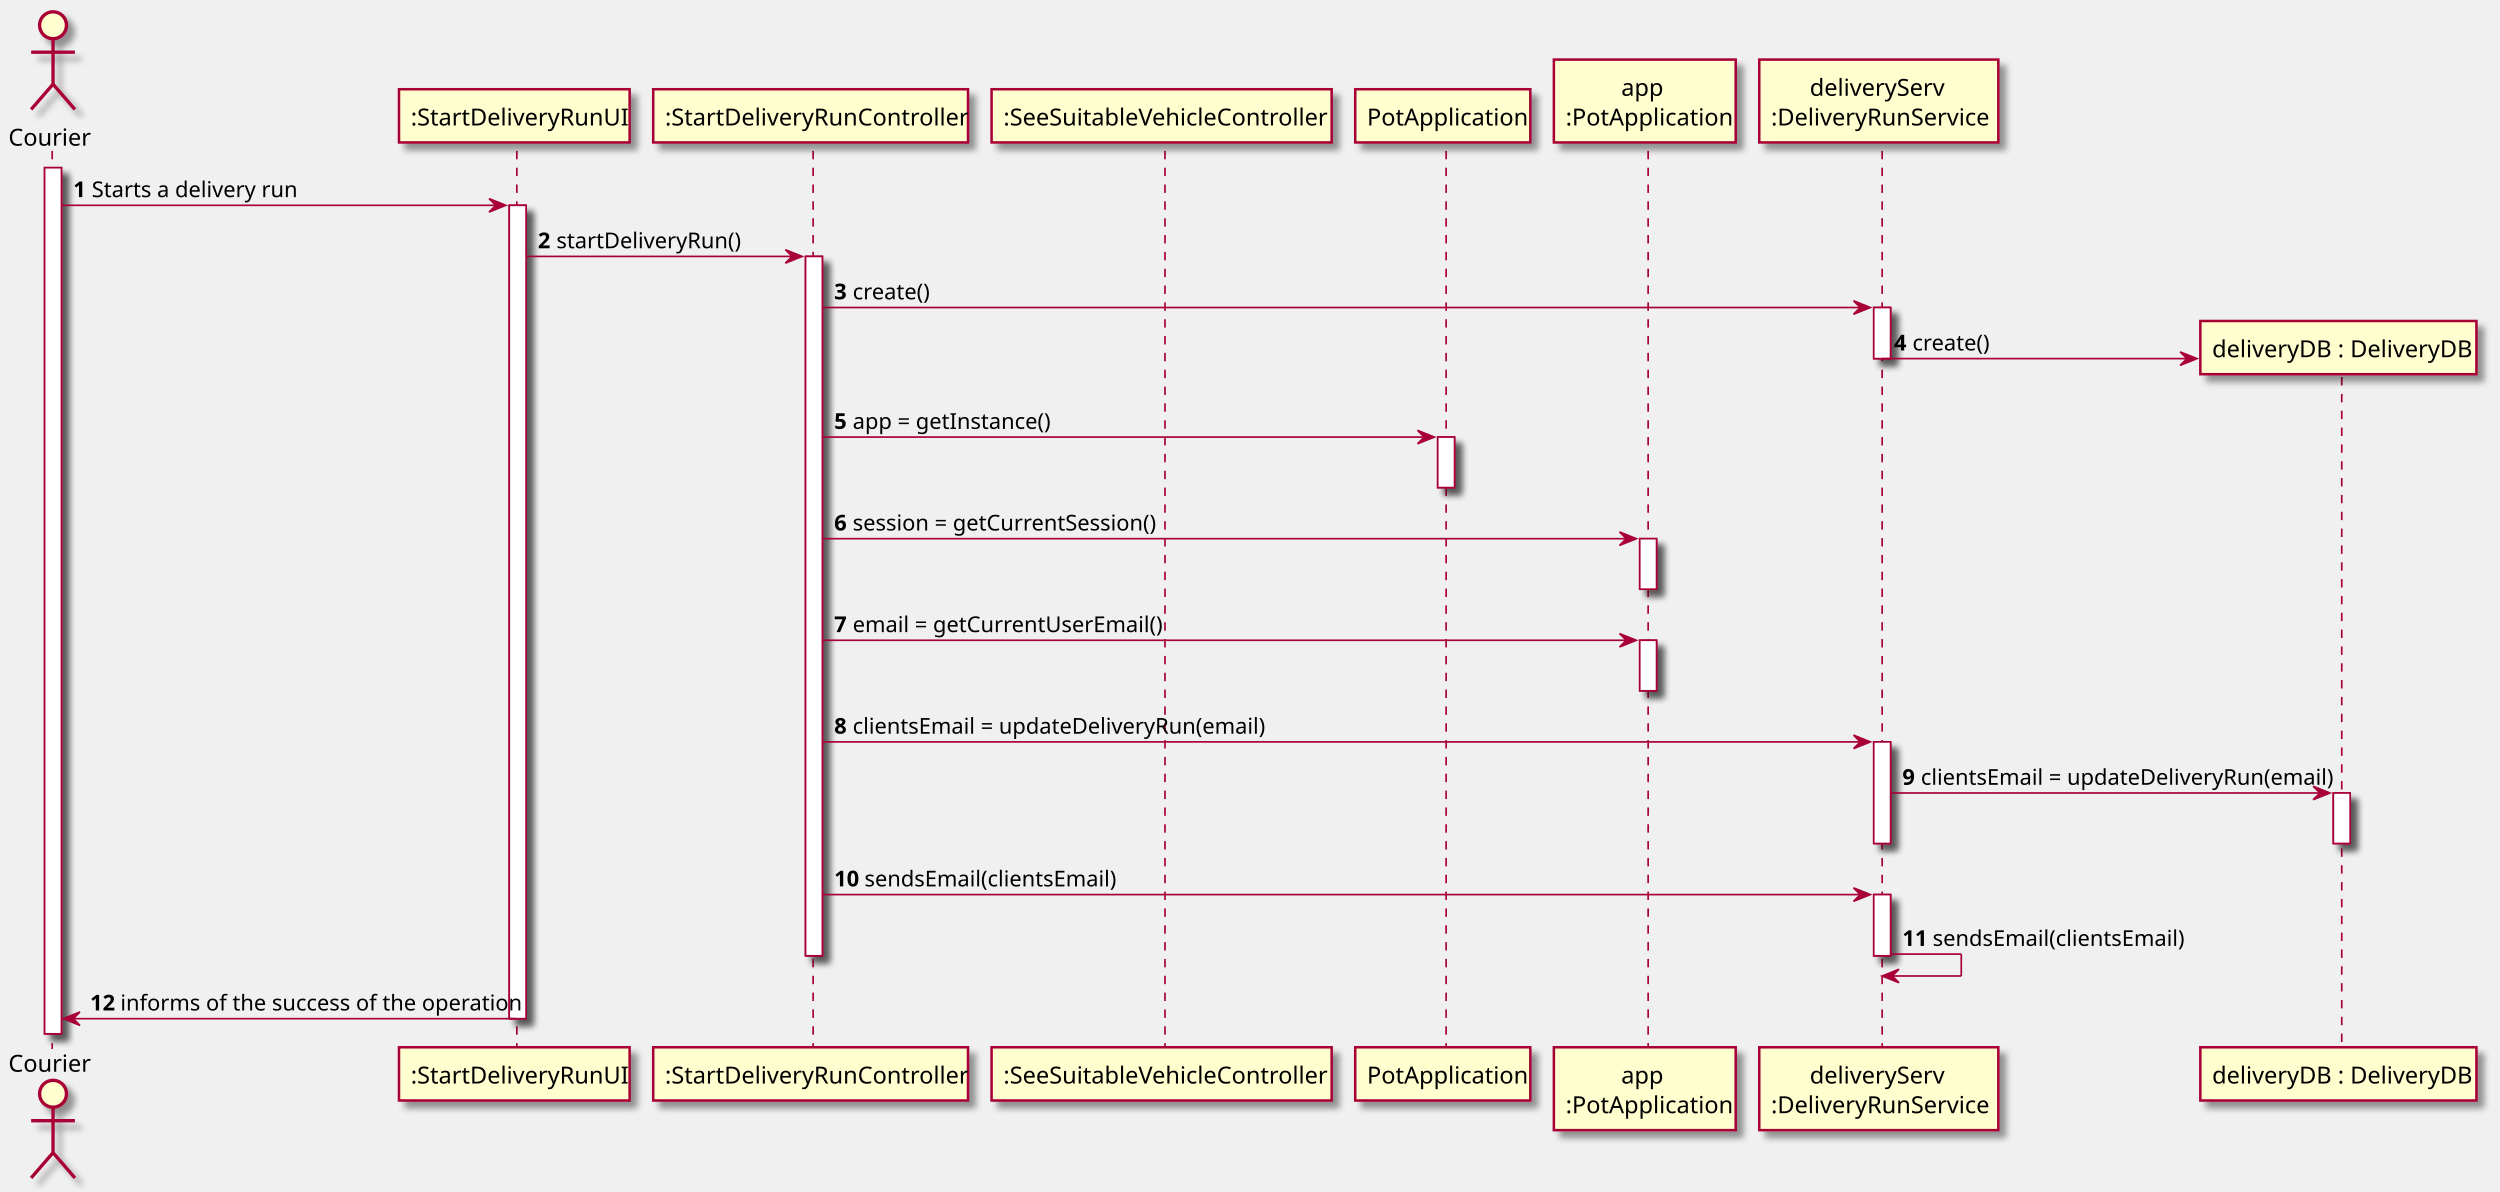
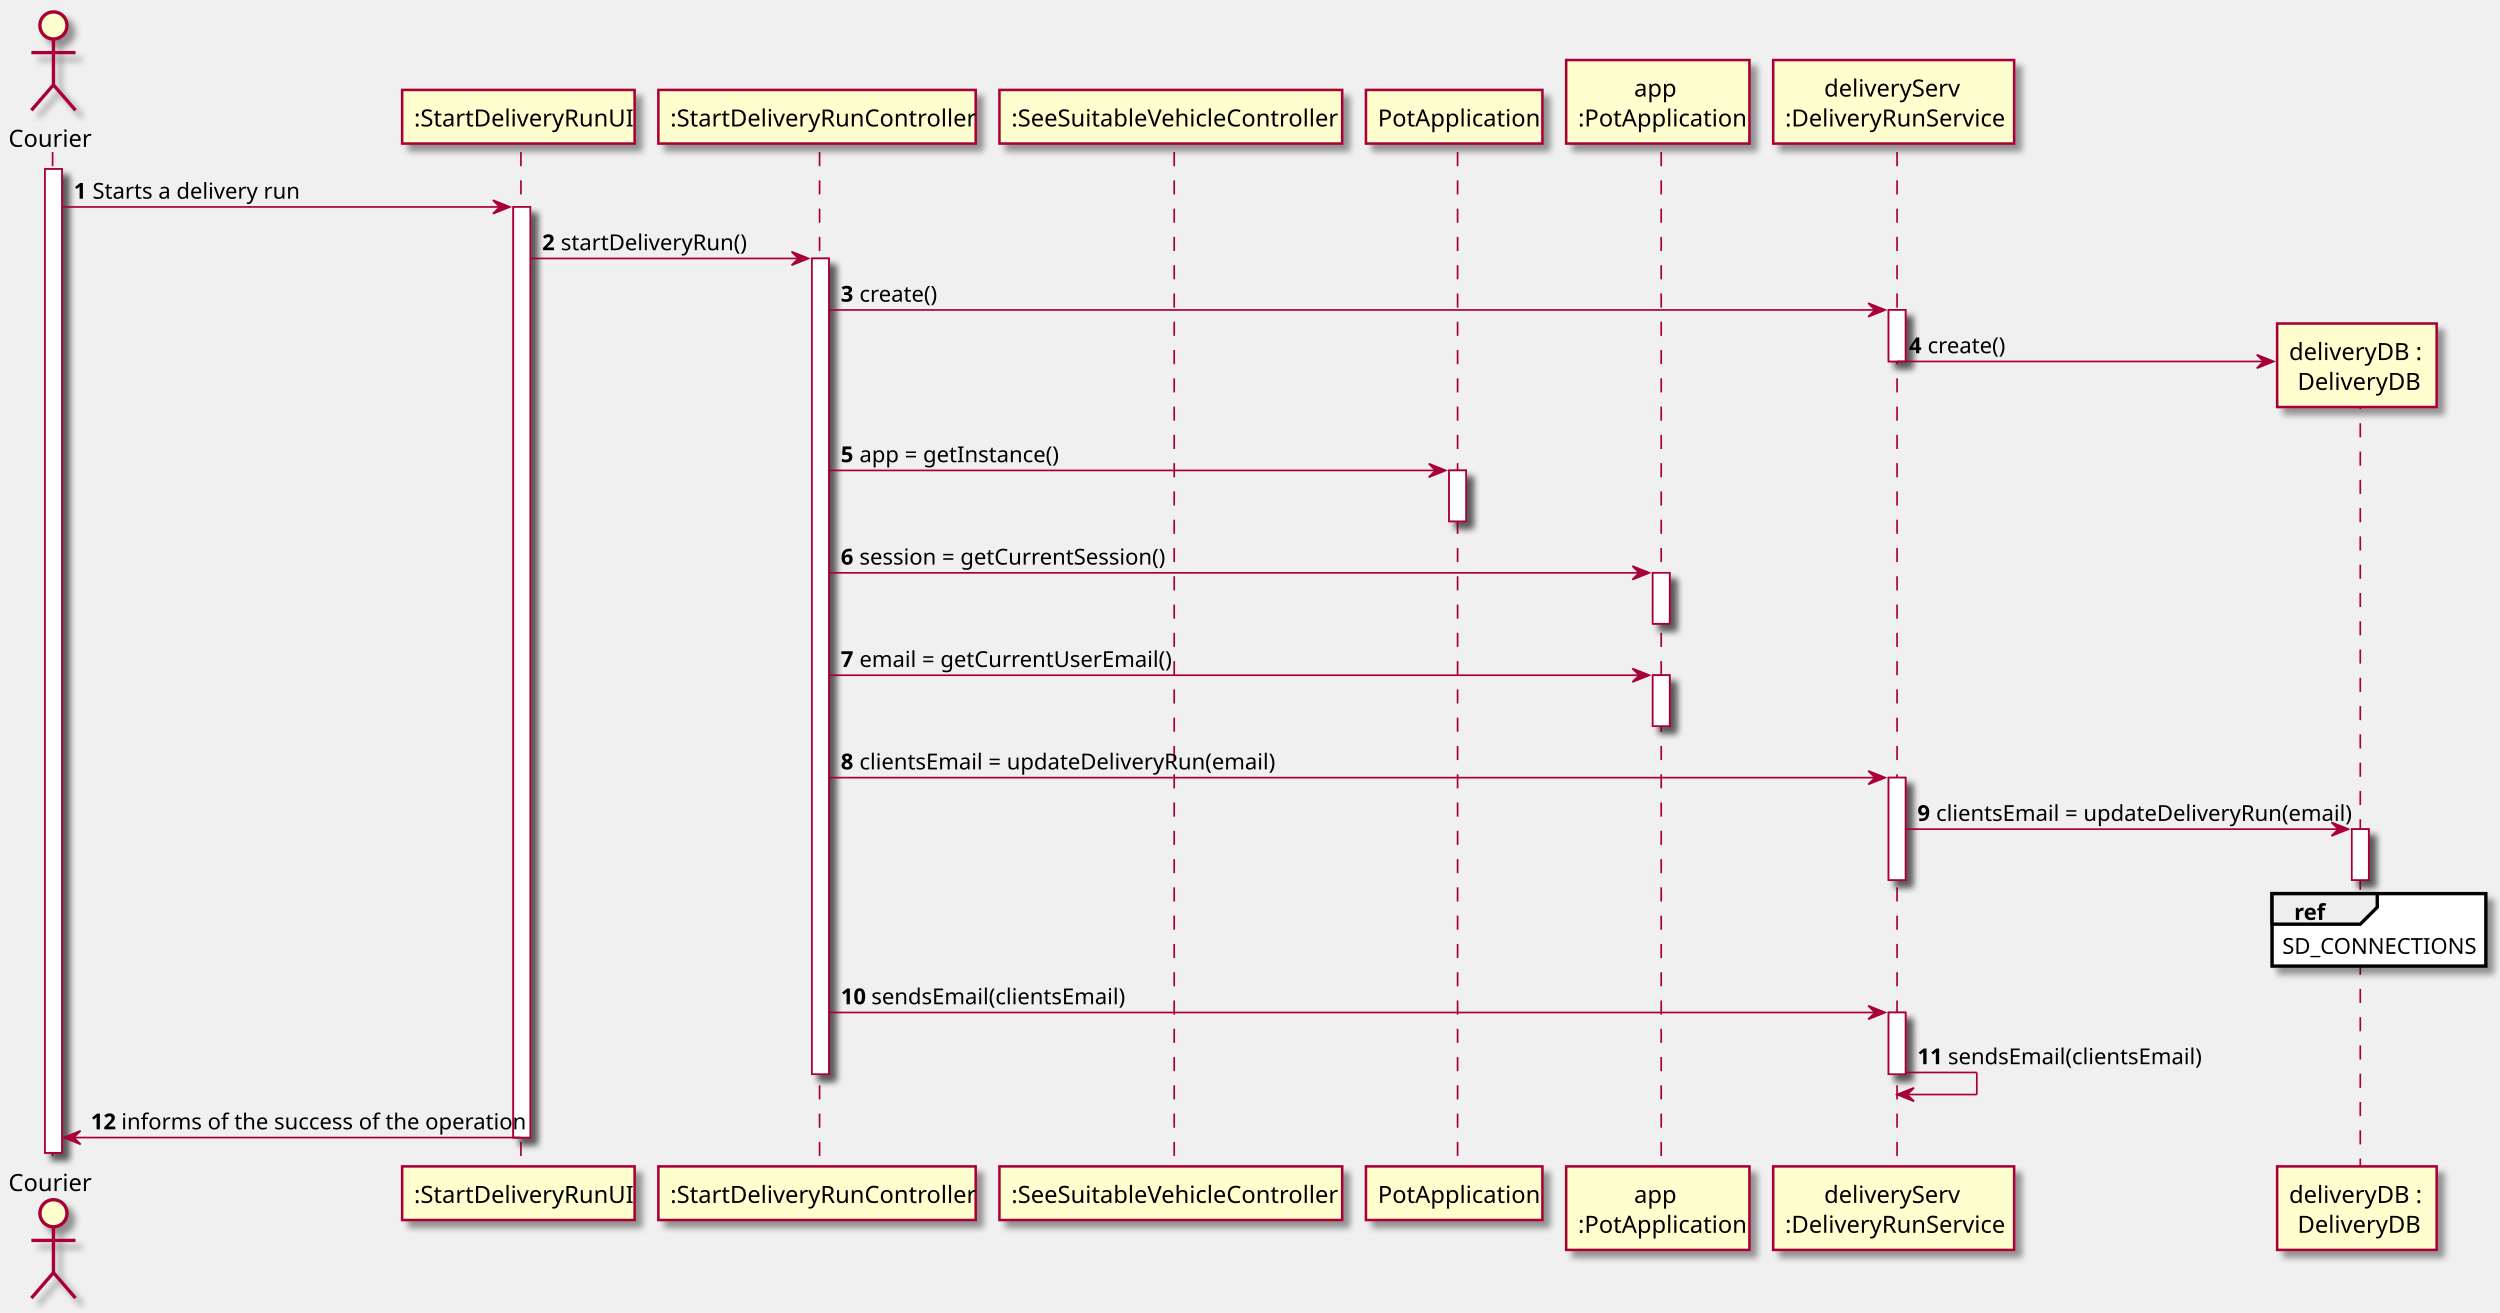
- <svg xmlns="http://www.w3.org/2000/svg" contentScriptType="application/ecmascript" contentStyleType="text/css" height="708px" preserveAspectRatio="none" style="width:1485px;height:708px;" version="1.1" viewBox="0 0 1485 708" width="1485px" zoomAndPan="magnify">
+ <svg xmlns="http://www.w3.org/2000/svg" contentScriptType="application/ecmascript" contentStyleType="text/css" height="464.4px" preserveAspectRatio="none" style="width:884px;height:464px;" version="1.1" viewBox="0 0 884 464" width="884.4px" zoomAndPan="magnify">
  <defs>
-     <filter height="300%" id="f1n6el84pe744p" width="300%" x="-1" y="-1">
-       <feGaussianBlur result="blurOut" stdDeviation="2.0" />
+     <filter height="300%" id="f1j1crcbvn2css" width="300%" x="-1" y="-1">
+       <feGaussianBlur result="blurOut" stdDeviation="1.2" />
      <feColorMatrix in="blurOut" result="blurOut2" type="matrix" values="0 0 0 0 0 0 0 0 0 0 0 0 0 0 0 0 0 0 .4 0" />
-       <feOffset dx="4.0" dy="4.0" in="blurOut2" result="blurOut3" />
+       <feOffset dx="2.4" dy="2.4" in="blurOut2" result="blurOut3" />
      <feBlend in="SourceGraphic" in2="blurOut3" mode="normal" />
    </filter>
  </defs>
  <g>
-     <rect fill="#FFFFFF" filter="url(#f1n6el84pe744p)" height="514.477" style="stroke:#A80036;stroke-width:1.0;" width="10" x="26.5" y="99.609" />
-     <rect fill="#FFFFFF" filter="url(#f1n6el84pe744p)" height="483.125" style="stroke:#A80036;stroke-width:1.0;" width="10" x="302.5" y="121.961" />
-     <rect fill="#FFFFFF" filter="url(#f1n6el84pe744p)" height="415.422" style="stroke:#A80036;stroke-width:1.0;" width="10" x="478.5" y="152.312" />
-     <rect fill="#FFFFFF" filter="url(#f1n6el84pe744p)" height="30" style="stroke:#A80036;stroke-width:1.0;" width="10" x="854" y="259.625" />
-     <rect fill="#FFFFFF" filter="url(#f1n6el84pe744p)" height="30" style="stroke:#A80036;stroke-width:1.0;" width="10" x="974" y="319.977" />
-     <rect fill="#FFFFFF" filter="url(#f1n6el84pe744p)" height="30" style="stroke:#A80036;stroke-width:1.0;" width="10" x="974" y="380.328" />
-     <rect fill="#FFFFFF" filter="url(#f1n6el84pe744p)" height="30.352" style="stroke:#A80036;stroke-width:1.0;" width="10" x="1113" y="182.664" />
-     <rect fill="#FFFFFF" filter="url(#f1n6el84pe744p)" height="60.352" style="stroke:#A80036;stroke-width:1.0;" width="10" x="1113" y="440.68" />
-     <rect fill="#FFFFFF" filter="url(#f1n6el84pe744p)" height="36.352" style="stroke:#A80036;stroke-width:1.0;" width="10" x="1113" y="531.383" />
-     <rect fill="#FFFFFF" filter="url(#f1n6el84pe744p)" height="30" style="stroke:#A80036;stroke-width:1.0;" width="10" x="1386" y="471.031" />
-     <line style="stroke:#A80036;stroke-width:1.0;stroke-dasharray:5.0,5.0;" x1="31" x2="31" y1="89.609" y2="623.086" />
-     <line style="stroke:#A80036;stroke-width:1.0;stroke-dasharray:5.0,5.0;" x1="307" x2="307" y1="89.609" y2="623.086" />
-     <line style="stroke:#A80036;stroke-width:1.0;stroke-dasharray:5.0,5.0;" x1="483" x2="483" y1="89.609" y2="623.086" />
-     <line style="stroke:#A80036;stroke-width:1.0;stroke-dasharray:5.0,5.0;" x1="692" x2="692" y1="89.609" y2="623.086" />
-     <line style="stroke:#A80036;stroke-width:1.0;stroke-dasharray:5.0,5.0;" x1="859" x2="859" y1="89.609" y2="623.086" />
-     <line style="stroke:#A80036;stroke-width:1.0;stroke-dasharray:5.0,5.0;" x1="979" x2="979" y1="89.609" y2="623.086" />
-     <line style="stroke:#A80036;stroke-width:1.0;stroke-dasharray:5.0,5.0;" x1="1118" x2="1118" y1="89.609" y2="623.086" />
-     <line style="stroke:#A80036;stroke-width:1.0;stroke-dasharray:5.0,5.0;" x1="1391" x2="1391" y1="223.969" y2="623.086" />
-     <text fill="#000000" font-family="sans-serif" font-size="14" lengthAdjust="spacing" textLength="47" x="5" y="86.533">Courier</text>
-     <ellipse cx="31.5" cy="15" fill="#FEFECE" filter="url(#f1n6el84pe744p)" rx="8" ry="8" style="stroke:#A80036;stroke-width:2.0;" />
-     <path d="M31.5,23 L31.5,50 M18.5,31 L44.5,31 M31.5,50 L18.5,65 M31.5,50 L44.5,65 " fill="none" filter="url(#f1n6el84pe744p)" style="stroke:#A80036;stroke-width:2.0;" />
-     <text fill="#000000" font-family="sans-serif" font-size="14" lengthAdjust="spacing" textLength="47" x="5" y="636.619">Courier</text>
-     <ellipse cx="31.5" cy="649.695" fill="#FEFECE" filter="url(#f1n6el84pe744p)" rx="8" ry="8" style="stroke:#A80036;stroke-width:2.0;" />
-     <path d="M31.5,657.695 L31.5,684.695 M18.5,665.695 L44.5,665.695 M31.5,684.695 L18.5,699.695 M31.5,684.695 L44.5,699.695 " fill="none" filter="url(#f1n6el84pe744p)" style="stroke:#A80036;stroke-width:2.0;" />
-     <rect fill="#FEFECE" filter="url(#f1n6el84pe744p)" height="31.609" style="stroke:#A80036;stroke-width:1.5;" width="137" x="237" y="53" />
-     <text fill="#000000" font-family="sans-serif" font-size="14" lengthAdjust="spacing" textLength="123" x="244" y="74.533">:StartDeliveryRunUI</text>
-     <rect fill="#FEFECE" filter="url(#f1n6el84pe744p)" height="31.609" style="stroke:#A80036;stroke-width:1.5;" width="137" x="237" y="622.086" />
-     <text fill="#000000" font-family="sans-serif" font-size="14" lengthAdjust="spacing" textLength="123" x="244" y="643.619">:StartDeliveryRunUI</text>
-     <rect fill="#FEFECE" filter="url(#f1n6el84pe744p)" height="31.609" style="stroke:#A80036;stroke-width:1.5;" width="187" x="388" y="53" />
-     <text fill="#000000" font-family="sans-serif" font-size="14" lengthAdjust="spacing" textLength="173" x="395" y="74.533">:StartDeliveryRunController</text>
-     <rect fill="#FEFECE" filter="url(#f1n6el84pe744p)" height="31.609" style="stroke:#A80036;stroke-width:1.5;" width="187" x="388" y="622.086" />
-     <text fill="#000000" font-family="sans-serif" font-size="14" lengthAdjust="spacing" textLength="173" x="395" y="643.619">:StartDeliveryRunController</text>
-     <rect fill="#FEFECE" filter="url(#f1n6el84pe744p)" height="31.609" style="stroke:#A80036;stroke-width:1.5;" width="202" x="589" y="53" />
-     <text fill="#000000" font-family="sans-serif" font-size="14" lengthAdjust="spacing" textLength="188" x="596" y="74.533">:SeeSuitableVehicleController</text>
-     <rect fill="#FEFECE" filter="url(#f1n6el84pe744p)" height="31.609" style="stroke:#A80036;stroke-width:1.5;" width="202" x="589" y="622.086" />
-     <text fill="#000000" font-family="sans-serif" font-size="14" lengthAdjust="spacing" textLength="188" x="596" y="643.619">:SeeSuitableVehicleController</text>
-     <rect fill="#FEFECE" filter="url(#f1n6el84pe744p)" height="31.609" style="stroke:#A80036;stroke-width:1.5;" width="104" x="805" y="53" />
-     <text fill="#000000" font-family="sans-serif" font-size="14" lengthAdjust="spacing" textLength="90" x="812" y="74.533">PotApplication</text>
-     <rect fill="#FEFECE" filter="url(#f1n6el84pe744p)" height="31.609" style="stroke:#A80036;stroke-width:1.5;" width="104" x="805" y="622.086" />
-     <text fill="#000000" font-family="sans-serif" font-size="14" lengthAdjust="spacing" textLength="90" x="812" y="643.619">PotApplication</text>
-     <rect fill="#FEFECE" filter="url(#f1n6el84pe744p)" height="49.219" style="stroke:#A80036;stroke-width:1.5;" width="108" x="923" y="35.391" />
-     <text fill="#000000" font-family="sans-serif" font-size="14" lengthAdjust="spacing" textLength="24" x="963" y="56.924">app</text>
-     <text fill="#000000" font-family="sans-serif" font-size="14" lengthAdjust="spacing" textLength="94" x="930" y="74.533">:PotApplication</text>
-     <rect fill="#FEFECE" filter="url(#f1n6el84pe744p)" height="49.219" style="stroke:#A80036;stroke-width:1.5;" width="108" x="923" y="622.086" />
-     <text fill="#000000" font-family="sans-serif" font-size="14" lengthAdjust="spacing" textLength="24" x="963" y="643.619">app</text>
-     <text fill="#000000" font-family="sans-serif" font-size="14" lengthAdjust="spacing" textLength="94" x="930" y="661.229">:PotApplication</text>
-     <rect fill="#FEFECE" filter="url(#f1n6el84pe744p)" height="49.219" style="stroke:#A80036;stroke-width:1.5;" width="142" x="1045" y="35.391" />
-     <text fill="#000000" font-family="sans-serif" font-size="14" lengthAdjust="spacing" textLength="78" x="1075" y="56.924">deliveryServ</text>
-     <text fill="#000000" font-family="sans-serif" font-size="14" lengthAdjust="spacing" textLength="128" x="1052" y="74.533">:DeliveryRunService</text>
-     <rect fill="#FEFECE" filter="url(#f1n6el84pe744p)" height="49.219" style="stroke:#A80036;stroke-width:1.5;" width="142" x="1045" y="622.086" />
-     <text fill="#000000" font-family="sans-serif" font-size="14" lengthAdjust="spacing" textLength="78" x="1075" y="643.619">deliveryServ</text>
-     <text fill="#000000" font-family="sans-serif" font-size="14" lengthAdjust="spacing" textLength="128" x="1052" y="661.229">:DeliveryRunService</text>
-     <rect fill="#FEFECE" filter="url(#f1n6el84pe744p)" height="31.609" style="stroke:#A80036;stroke-width:1.5;" width="164" x="1307" y="622.086" />
-     <text fill="#000000" font-family="sans-serif" font-size="14" lengthAdjust="spacing" textLength="150" x="1314" y="643.619">deliveryDB : DeliveryDB</text>
-     <rect fill="#FFFFFF" filter="url(#f1n6el84pe744p)" height="514.477" style="stroke:#A80036;stroke-width:1.0;" width="10" x="26.5" y="99.609" />
-     <rect fill="#FFFFFF" filter="url(#f1n6el84pe744p)" height="483.125" style="stroke:#A80036;stroke-width:1.0;" width="10" x="302.5" y="121.961" />
-     <rect fill="#FFFFFF" filter="url(#f1n6el84pe744p)" height="415.422" style="stroke:#A80036;stroke-width:1.0;" width="10" x="478.5" y="152.312" />
-     <rect fill="#FFFFFF" filter="url(#f1n6el84pe744p)" height="30" style="stroke:#A80036;stroke-width:1.0;" width="10" x="854" y="259.625" />
-     <rect fill="#FFFFFF" filter="url(#f1n6el84pe744p)" height="30" style="stroke:#A80036;stroke-width:1.0;" width="10" x="974" y="319.977" />
-     <rect fill="#FFFFFF" filter="url(#f1n6el84pe744p)" height="30" style="stroke:#A80036;stroke-width:1.0;" width="10" x="974" y="380.328" />
-     <rect fill="#FFFFFF" filter="url(#f1n6el84pe744p)" height="30.352" style="stroke:#A80036;stroke-width:1.0;" width="10" x="1113" y="182.664" />
-     <rect fill="#FFFFFF" filter="url(#f1n6el84pe744p)" height="60.352" style="stroke:#A80036;stroke-width:1.0;" width="10" x="1113" y="440.68" />
-     <rect fill="#FFFFFF" filter="url(#f1n6el84pe744p)" height="36.352" style="stroke:#A80036;stroke-width:1.0;" width="10" x="1113" y="531.383" />
-     <rect fill="#FFFFFF" filter="url(#f1n6el84pe744p)" height="30" style="stroke:#A80036;stroke-width:1.0;" width="10" x="1386" y="471.031" />
-     <polygon fill="#A80036" points="290.5,117.961,300.5,121.961,290.5,125.961,294.5,121.961" style="stroke:#A80036;stroke-width:1.0;" />
-     <line style="stroke:#A80036;stroke-width:1.0;" x1="36.5" x2="296.5" y1="121.961" y2="121.961" />
-     <text fill="#000000" font-family="sans-serif" font-size="13" font-weight="bold" lengthAdjust="spacing" textLength="7" x="43.5" y="117.105">1</text>
-     <text fill="#000000" font-family="sans-serif" font-size="13" lengthAdjust="spacing" textLength="115" x="54.5" y="117.105">Starts a delivery run</text>
-     <polygon fill="#A80036" points="466.5,148.312,476.5,152.312,466.5,156.312,470.5,152.312" style="stroke:#A80036;stroke-width:1.0;" />
-     <line style="stroke:#A80036;stroke-width:1.0;" x1="312.5" x2="472.5" y1="152.312" y2="152.312" />
-     <text fill="#000000" font-family="sans-serif" font-size="13" font-weight="bold" lengthAdjust="spacing" textLength="7" x="319.5" y="147.456">2</text>
-     <text fill="#000000" font-family="sans-serif" font-size="13" lengthAdjust="spacing" textLength="102" x="330.5" y="147.456">startDeliveryRun()</text>
-     <polygon fill="#A80036" points="1101,178.664,1111,182.664,1101,186.664,1105,182.664" style="stroke:#A80036;stroke-width:1.0;" />
-     <line style="stroke:#A80036;stroke-width:1.0;" x1="488.5" x2="1107" y1="182.664" y2="182.664" />
-     <text fill="#000000" font-family="sans-serif" font-size="13" font-weight="bold" lengthAdjust="spacing" textLength="7" x="495.5" y="177.808">3</text>
-     <text fill="#000000" font-family="sans-serif" font-size="13" lengthAdjust="spacing" textLength="44" x="506.5" y="177.808">create()</text>
-     <polygon fill="#A80036" points="1295,209.016,1305,213.016,1295,217.016,1299,213.016" style="stroke:#A80036;stroke-width:1.0;" />
-     <line style="stroke:#A80036;stroke-width:1.0;" x1="1118" x2="1301" y1="213.016" y2="213.016" />
-     <text fill="#000000" font-family="sans-serif" font-size="13" font-weight="bold" lengthAdjust="spacing" textLength="7" x="1125" y="208.159">4</text>
-     <text fill="#000000" font-family="sans-serif" font-size="13" lengthAdjust="spacing" textLength="44" x="1136" y="208.159">create()</text>
-     <rect fill="#FEFECE" filter="url(#f1n6el84pe744p)" height="31.609" style="stroke:#A80036;stroke-width:1.5;" width="164" x="1307" y="190.664" />
-     <text fill="#000000" font-family="sans-serif" font-size="14" lengthAdjust="spacing" textLength="150" x="1314" y="212.197">deliveryDB : DeliveryDB</text>
-     <polygon fill="#A80036" points="842,255.625,852,259.625,842,263.625,846,259.625" style="stroke:#A80036;stroke-width:1.0;" />
-     <line style="stroke:#A80036;stroke-width:1.0;" x1="488.5" x2="848" y1="259.625" y2="259.625" />
-     <text fill="#000000" font-family="sans-serif" font-size="13" font-weight="bold" lengthAdjust="spacing" textLength="7" x="495.5" y="254.769">5</text>
-     <text fill="#000000" font-family="sans-serif" font-size="13" lengthAdjust="spacing" textLength="112" x="506.5" y="254.769">app = getInstance()</text>
-     <polygon fill="#A80036" points="962,315.977,972,319.977,962,323.977,966,319.977" style="stroke:#A80036;stroke-width:1.0;" />
-     <line style="stroke:#A80036;stroke-width:1.0;" x1="488.5" x2="968" y1="319.977" y2="319.977" />
-     <text fill="#000000" font-family="sans-serif" font-size="13" font-weight="bold" lengthAdjust="spacing" textLength="7" x="495.5" y="315.12">6</text>
-     <text fill="#000000" font-family="sans-serif" font-size="13" lengthAdjust="spacing" textLength="176" x="506.5" y="315.12">session = getCurrentSession()</text>
-     <polygon fill="#A80036" points="962,376.328,972,380.328,962,384.328,966,380.328" style="stroke:#A80036;stroke-width:1.0;" />
-     <line style="stroke:#A80036;stroke-width:1.0;" x1="488.5" x2="968" y1="380.328" y2="380.328" />
-     <text fill="#000000" font-family="sans-serif" font-size="13" font-weight="bold" lengthAdjust="spacing" textLength="7" x="495.5" y="375.472">7</text>
-     <text fill="#000000" font-family="sans-serif" font-size="13" lengthAdjust="spacing" textLength="175" x="506.5" y="375.472">email = getCurrentUserEmail()</text>
-     <polygon fill="#A80036" points="1101,436.68,1111,440.68,1101,444.68,1105,440.68" style="stroke:#A80036;stroke-width:1.0;" />
-     <line style="stroke:#A80036;stroke-width:1.0;" x1="488.5" x2="1107" y1="440.68" y2="440.68" />
-     <text fill="#000000" font-family="sans-serif" font-size="13" font-weight="bold" lengthAdjust="spacing" textLength="7" x="495.5" y="435.823">8</text>
-     <text fill="#000000" font-family="sans-serif" font-size="13" lengthAdjust="spacing" textLength="233" x="506.5" y="435.823">clientsEmail = updateDeliveryRun(email)</text>
-     <polygon fill="#A80036" points="1374,467.031,1384,471.031,1374,475.031,1378,471.031" style="stroke:#A80036;stroke-width:1.0;" />
-     <line style="stroke:#A80036;stroke-width:1.0;" x1="1123" x2="1380" y1="471.031" y2="471.031" />
-     <text fill="#000000" font-family="sans-serif" font-size="13" font-weight="bold" lengthAdjust="spacing" textLength="7" x="1130" y="466.175">9</text>
-     <text fill="#000000" font-family="sans-serif" font-size="13" lengthAdjust="spacing" textLength="233" x="1141" y="466.175">clientsEmail = updateDeliveryRun(email)</text>
-     <polygon fill="#A80036" points="1101,527.383,1111,531.383,1101,535.383,1105,531.383" style="stroke:#A80036;stroke-width:1.0;" />
-     <line style="stroke:#A80036;stroke-width:1.0;" x1="488.5" x2="1107" y1="531.383" y2="531.383" />
-     <text fill="#000000" font-family="sans-serif" font-size="13" font-weight="bold" lengthAdjust="spacing" textLength="14" x="495.5" y="526.526">10</text>
-     <text fill="#000000" font-family="sans-serif" font-size="13" lengthAdjust="spacing" textLength="147" x="513.5" y="526.526">sendsEmail(clientsEmail)</text>
-     <line style="stroke:#A80036;stroke-width:1.0;" x1="1123" x2="1165" y1="566.734" y2="566.734" />
-     <line style="stroke:#A80036;stroke-width:1.0;" x1="1165" x2="1165" y1="566.734" y2="579.734" />
-     <line style="stroke:#A80036;stroke-width:1.0;" x1="1118" x2="1165" y1="579.734" y2="579.734" />
-     <polygon fill="#A80036" points="1128,575.734,1118,579.734,1128,583.734,1124,579.734" style="stroke:#A80036;stroke-width:1.0;" />
-     <text fill="#000000" font-family="sans-serif" font-size="13" font-weight="bold" lengthAdjust="spacing" textLength="14" x="1130" y="561.878">11</text>
-     <text fill="#000000" font-family="sans-serif" font-size="13" lengthAdjust="spacing" textLength="147" x="1148" y="561.878">sendsEmail(clientsEmail)</text>
-     <polygon fill="#A80036" points="47.5,601.086,37.5,605.086,47.5,609.086,43.5,605.086" style="stroke:#A80036;stroke-width:1.0;" />
-     <line style="stroke:#A80036;stroke-width:1.0;" x1="41.5" x2="306.5" y1="605.086" y2="605.086" />
-     <text fill="#000000" font-family="sans-serif" font-size="13" font-weight="bold" lengthAdjust="spacing" textLength="14" x="53.5" y="600.23">12</text>
-     <text fill="#000000" font-family="sans-serif" font-size="13" lengthAdjust="spacing" textLength="224" x="71.5" y="600.23">informs of the success of the operation</text>
+     <rect fill="#FFFFFF" filter="url(#f1j1crcbvn2css)" height="347.873" style="stroke:#A80036;stroke-width:0.6;" width="6" x="15.9" y="59.766" />
+     <rect fill="#FFFFFF" filter="url(#f1j1crcbvn2css)" height="329.062" style="stroke:#A80036;stroke-width:0.6;" width="6" x="181.5" y="73.177" />
+     <rect fill="#FFFFFF" filter="url(#f1j1crcbvn2css)" height="288.441" style="stroke:#A80036;stroke-width:0.6;" width="6" x="287.1" y="91.388" />
+     <rect fill="#FFFFFF" filter="url(#f1j1crcbvn2css)" height="18" style="stroke:#A80036;stroke-width:0.6;" width="6" x="512.4" y="166.341" />
+     <rect fill="#FFFFFF" filter="url(#f1j1crcbvn2css)" height="18" style="stroke:#A80036;stroke-width:0.6;" width="6" x="584.4" y="202.552" />
+     <rect fill="#FFFFFF" filter="url(#f1j1crcbvn2css)" height="18" style="stroke:#A80036;stroke-width:0.6;" width="6" x="584.4" y="238.762" />
+     <rect fill="#FFFFFF" filter="url(#f1j1crcbvn2css)" height="18.211" style="stroke:#A80036;stroke-width:0.6;" width="6" x="667.8" y="109.598" />
+     <rect fill="#FFFFFF" filter="url(#f1j1crcbvn2css)" height="36.211" style="stroke:#A80036;stroke-width:0.6;" width="6" x="667.8" y="274.973" />
+     <rect fill="#FFFFFF" filter="url(#f1j1crcbvn2css)" height="21.811" style="stroke:#A80036;stroke-width:0.6;" width="6" x="667.8" y="358.017" />
+     <rect fill="#FFFFFF" filter="url(#f1j1crcbvn2css)" height="18" style="stroke:#A80036;stroke-width:0.6;" width="6" x="831.6" y="293.184" />
+     <line style="stroke:#A80036;stroke-width:0.6;stroke-dasharray:5.0,5.0;" x1="18.6" x2="18.6" y1="53.766" y2="413.039" />
+     <line style="stroke:#A80036;stroke-width:0.6;stroke-dasharray:5.0,5.0;" x1="184.2" x2="184.2" y1="53.766" y2="413.039" />
+     <line style="stroke:#A80036;stroke-width:0.6;stroke-dasharray:5.0,5.0;" x1="289.8" x2="289.8" y1="53.766" y2="413.039" />
+     <line style="stroke:#A80036;stroke-width:0.6;stroke-dasharray:5.0,5.0;" x1="415.2" x2="415.2" y1="53.766" y2="413.039" />
+     <line style="stroke:#A80036;stroke-width:0.6;stroke-dasharray:5.0,5.0;" x1="515.4" x2="515.4" y1="53.766" y2="413.039" />
+     <line style="stroke:#A80036;stroke-width:0.6;stroke-dasharray:5.0,5.0;" x1="587.4" x2="587.4" y1="53.766" y2="413.039" />
+     <line style="stroke:#A80036;stroke-width:0.6;stroke-dasharray:5.0,5.0;" x1="670.8" x2="670.8" y1="53.766" y2="413.039" />
+     <line style="stroke:#A80036;stroke-width:0.6;stroke-dasharray:5.0,5.0;" x1="834.6" x2="834.6" y1="139.664" y2="413.039" />
+     <text fill="#000000" font-family="sans-serif" font-size="8.4" lengthAdjust="spacing" textLength="28.2" x="3" y="51.92">Courier</text>
+     <ellipse cx="18.9" cy="9" fill="#FEFECE" filter="url(#f1j1crcbvn2css)" rx="4.8" ry="4.8" style="stroke:#A80036;stroke-width:1.2;" />
+     <path d="M18.9,13.8 L18.9,30 M11.1,18.6 L26.7,18.6 M18.9,30 L11.1,39 M18.9,30 L26.7,39 " fill="none" filter="url(#f1j1crcbvn2css)" style="stroke:#A80036;stroke-width:1.2;" />
+     <text fill="#000000" font-family="sans-serif" font-size="8.4" lengthAdjust="spacing" textLength="28.2" x="3" y="421.159">Courier</text>
+     <ellipse cx="18.9" cy="429.005" fill="#FEFECE" filter="url(#f1j1crcbvn2css)" rx="4.8" ry="4.8" style="stroke:#A80036;stroke-width:1.2;" />
+     <path d="M18.9,433.805 L18.9,450.005 M11.1,438.605 L26.7,438.605 M18.9,450.005 L11.1,459.005 M18.9,450.005 L26.7,459.005 " fill="none" filter="url(#f1j1crcbvn2css)" style="stroke:#A80036;stroke-width:1.2;" />
+     <rect fill="#FEFECE" filter="url(#f1j1crcbvn2css)" height="18.966" style="stroke:#A80036;stroke-width:0.9;" width="82.2" x="142.2" y="31.8" />
+     <text fill="#000000" font-family="sans-serif" font-size="8.4" lengthAdjust="spacing" textLength="73.8" x="146.4" y="44.72">:StartDeliveryRunUI</text>
+     <rect fill="#FEFECE" filter="url(#f1j1crcbvn2css)" height="18.966" style="stroke:#A80036;stroke-width:0.9;" width="82.2" x="142.2" y="412.439" />
+     <text fill="#000000" font-family="sans-serif" font-size="8.4" lengthAdjust="spacing" textLength="73.8" x="146.4" y="425.359">:StartDeliveryRunUI</text>
+     <rect fill="#FEFECE" filter="url(#f1j1crcbvn2css)" height="18.966" style="stroke:#A80036;stroke-width:0.9;" width="112.2" x="232.8" y="31.8" />
+     <text fill="#000000" font-family="sans-serif" font-size="8.4" lengthAdjust="spacing" textLength="103.8" x="237" y="44.72">:StartDeliveryRunController</text>
+     <rect fill="#FEFECE" filter="url(#f1j1crcbvn2css)" height="18.966" style="stroke:#A80036;stroke-width:0.9;" width="112.2" x="232.8" y="412.439" />
+     <text fill="#000000" font-family="sans-serif" font-size="8.4" lengthAdjust="spacing" textLength="103.8" x="237" y="425.359">:StartDeliveryRunController</text>
+     <rect fill="#FEFECE" filter="url(#f1j1crcbvn2css)" height="18.966" style="stroke:#A80036;stroke-width:0.9;" width="121.2" x="353.4" y="31.8" />
+     <text fill="#000000" font-family="sans-serif" font-size="8.4" lengthAdjust="spacing" textLength="112.8" x="357.6" y="44.72">:SeeSuitableVehicleController</text>
+     <rect fill="#FEFECE" filter="url(#f1j1crcbvn2css)" height="18.966" style="stroke:#A80036;stroke-width:0.9;" width="121.2" x="353.4" y="412.439" />
+     <text fill="#000000" font-family="sans-serif" font-size="8.4" lengthAdjust="spacing" textLength="112.8" x="357.6" y="425.359">:SeeSuitableVehicleController</text>
+     <rect fill="#FEFECE" filter="url(#f1j1crcbvn2css)" height="18.966" style="stroke:#A80036;stroke-width:0.9;" width="62.4" x="483" y="31.8" />
+     <text fill="#000000" font-family="sans-serif" font-size="8.4" lengthAdjust="spacing" textLength="54" x="487.2" y="44.72">PotApplication</text>
+     <rect fill="#FEFECE" filter="url(#f1j1crcbvn2css)" height="18.966" style="stroke:#A80036;stroke-width:0.9;" width="62.4" x="483" y="412.439" />
+     <text fill="#000000" font-family="sans-serif" font-size="8.4" lengthAdjust="spacing" textLength="54" x="487.2" y="425.359">PotApplication</text>
+     <rect fill="#FEFECE" filter="url(#f1j1crcbvn2css)" height="29.531" style="stroke:#A80036;stroke-width:0.9;" width="64.8" x="553.8" y="21.234" />
+     <text fill="#000000" font-family="sans-serif" font-size="8.4" lengthAdjust="spacing" textLength="14.4" x="577.8" y="34.154">app</text>
+     <text fill="#000000" font-family="sans-serif" font-size="8.4" lengthAdjust="spacing" textLength="56.4" x="558" y="44.72">:PotApplication</text>
+     <rect fill="#FEFECE" filter="url(#f1j1crcbvn2css)" height="29.531" style="stroke:#A80036;stroke-width:0.9;" width="64.8" x="553.8" y="412.439" />
+     <text fill="#000000" font-family="sans-serif" font-size="8.4" lengthAdjust="spacing" textLength="14.4" x="577.8" y="425.359">app</text>
+     <text fill="#000000" font-family="sans-serif" font-size="8.4" lengthAdjust="spacing" textLength="56.4" x="558" y="435.925">:PotApplication</text>
+     <rect fill="#FEFECE" filter="url(#f1j1crcbvn2css)" height="29.531" style="stroke:#A80036;stroke-width:0.9;" width="85.2" x="627" y="21.234" />
+     <text fill="#000000" font-family="sans-serif" font-size="8.4" lengthAdjust="spacing" textLength="46.8" x="645" y="34.154">deliveryServ</text>
+     <text fill="#000000" font-family="sans-serif" font-size="8.4" lengthAdjust="spacing" textLength="76.8" x="631.2" y="44.72">:DeliveryRunService</text>
+     <rect fill="#FEFECE" filter="url(#f1j1crcbvn2css)" height="29.531" style="stroke:#A80036;stroke-width:0.9;" width="85.2" x="627" y="412.439" />
+     <text fill="#000000" font-family="sans-serif" font-size="8.4" lengthAdjust="spacing" textLength="46.8" x="645" y="425.359">deliveryServ</text>
+     <text fill="#000000" font-family="sans-serif" font-size="8.4" lengthAdjust="spacing" textLength="76.8" x="631.2" y="435.925">:DeliveryRunService</text>
+     <rect fill="#FEFECE" filter="url(#f1j1crcbvn2css)" height="29.531" style="stroke:#A80036;stroke-width:0.9;" width="56.4" x="805.2" y="412.439" />
+     <text fill="#000000" font-family="sans-serif" font-size="8.4" lengthAdjust="spacing" textLength="45.6" x="809.4" y="425.359">deliveryDB :</text>
+     <text fill="#000000" font-family="sans-serif" font-size="8.4" lengthAdjust="spacing" textLength="42" x="812.4" y="435.925">DeliveryDB</text>
+     <rect fill="#FFFFFF" filter="url(#f1j1crcbvn2css)" height="347.873" style="stroke:#A80036;stroke-width:0.6;" width="6" x="15.9" y="59.766" />
+     <rect fill="#FFFFFF" filter="url(#f1j1crcbvn2css)" height="329.062" style="stroke:#A80036;stroke-width:0.6;" width="6" x="181.5" y="73.177" />
+     <rect fill="#FFFFFF" filter="url(#f1j1crcbvn2css)" height="288.441" style="stroke:#A80036;stroke-width:0.6;" width="6" x="287.1" y="91.388" />
+     <rect fill="#FFFFFF" filter="url(#f1j1crcbvn2css)" height="18" style="stroke:#A80036;stroke-width:0.6;" width="6" x="512.4" y="166.341" />
+     <rect fill="#FFFFFF" filter="url(#f1j1crcbvn2css)" height="18" style="stroke:#A80036;stroke-width:0.6;" width="6" x="584.4" y="202.552" />
+     <rect fill="#FFFFFF" filter="url(#f1j1crcbvn2css)" height="18" style="stroke:#A80036;stroke-width:0.6;" width="6" x="584.4" y="238.762" />
+     <rect fill="#FFFFFF" filter="url(#f1j1crcbvn2css)" height="18.211" style="stroke:#A80036;stroke-width:0.6;" width="6" x="667.8" y="109.598" />
+     <rect fill="#FFFFFF" filter="url(#f1j1crcbvn2css)" height="36.211" style="stroke:#A80036;stroke-width:0.6;" width="6" x="667.8" y="274.973" />
+     <rect fill="#FFFFFF" filter="url(#f1j1crcbvn2css)" height="21.811" style="stroke:#A80036;stroke-width:0.6;" width="6" x="667.8" y="358.017" />
+     <rect fill="#FFFFFF" filter="url(#f1j1crcbvn2css)" height="18" style="stroke:#A80036;stroke-width:0.6;" width="6" x="831.6" y="293.184" />
+     <polygon fill="#A80036" points="174.3,70.777,180.3,73.177,174.3,75.577,176.7,73.177" style="stroke:#A80036;stroke-width:0.6;" />
+     <line style="stroke:#A80036;stroke-width:0.6;" x1="21.9" x2="177.9" y1="73.177" y2="73.177" />
+     <text fill="#000000" font-family="sans-serif" font-size="7.8" font-weight="bold" lengthAdjust="spacing" textLength="4.2" x="26.1" y="70.263">1</text>
+     <text fill="#000000" font-family="sans-serif" font-size="7.8" lengthAdjust="spacing" textLength="69" x="32.7" y="70.263">Starts a delivery run</text>
+     <polygon fill="#A80036" points="279.9,88.987,285.9,91.388,279.9,93.787,282.3,91.388" style="stroke:#A80036;stroke-width:0.6;" />
+     <line style="stroke:#A80036;stroke-width:0.6;" x1="187.5" x2="283.5" y1="91.388" y2="91.388" />
+     <text fill="#000000" font-family="sans-serif" font-size="7.8" font-weight="bold" lengthAdjust="spacing" textLength="4.2" x="191.7" y="88.474">2</text>
+     <text fill="#000000" font-family="sans-serif" font-size="7.8" lengthAdjust="spacing" textLength="61.2" x="198.3" y="88.474">startDeliveryRun()</text>
+     <polygon fill="#A80036" points="660.6,107.198,666.6,109.598,660.6,111.998,663,109.598" style="stroke:#A80036;stroke-width:0.6;" />
+     <line style="stroke:#A80036;stroke-width:0.6;" x1="293.1" x2="664.2" y1="109.598" y2="109.598" />
+     <text fill="#000000" font-family="sans-serif" font-size="7.8" font-weight="bold" lengthAdjust="spacing" textLength="4.2" x="297.3" y="106.685">3</text>
+     <text fill="#000000" font-family="sans-serif" font-size="7.8" lengthAdjust="spacing" textLength="26.4" x="303.9" y="106.685">create()</text>
+     <polygon fill="#A80036" points="798,125.409,804,127.809,798,130.209,800.4,127.809" style="stroke:#A80036;stroke-width:0.6;" />
+     <line style="stroke:#A80036;stroke-width:0.6;" x1="670.8" x2="801.6" y1="127.809" y2="127.809" />
+     <text fill="#000000" font-family="sans-serif" font-size="7.8" font-weight="bold" lengthAdjust="spacing" textLength="4.2" x="675" y="124.895">4</text>
+     <text fill="#000000" font-family="sans-serif" font-size="7.8" lengthAdjust="spacing" textLength="26.4" x="681.6" y="124.895">create()</text>
+     <rect fill="#FEFECE" filter="url(#f1j1crcbvn2css)" height="29.531" style="stroke:#A80036;stroke-width:0.9;" width="56.4" x="805.2" y="114.398" />
+     <text fill="#000000" font-family="sans-serif" font-size="8.4" lengthAdjust="spacing" textLength="45.6" x="809.4" y="127.318">deliveryDB :</text>
+     <text fill="#000000" font-family="sans-serif" font-size="8.4" lengthAdjust="spacing" textLength="42" x="812.4" y="137.884">DeliveryDB</text>
+     <polygon fill="#A80036" points="505.2,163.941,511.2,166.341,505.2,168.741,507.6,166.341" style="stroke:#A80036;stroke-width:0.6;" />
+     <line style="stroke:#A80036;stroke-width:0.6;" x1="293.1" x2="508.8" y1="166.341" y2="166.341" />
+     <text fill="#000000" font-family="sans-serif" font-size="7.8" font-weight="bold" lengthAdjust="spacing" textLength="4.2" x="297.3" y="163.427">5</text>
+     <text fill="#000000" font-family="sans-serif" font-size="7.8" lengthAdjust="spacing" textLength="67.2" x="303.9" y="163.427">app = getInstance()</text>
+     <polygon fill="#A80036" points="577.2,200.152,583.2,202.552,577.2,204.952,579.6,202.552" style="stroke:#A80036;stroke-width:0.6;" />
+     <line style="stroke:#A80036;stroke-width:0.6;" x1="293.1" x2="580.8" y1="202.552" y2="202.552" />
+     <text fill="#000000" font-family="sans-serif" font-size="7.8" font-weight="bold" lengthAdjust="spacing" textLength="4.2" x="297.3" y="199.638">6</text>
+     <text fill="#000000" font-family="sans-serif" font-size="7.8" lengthAdjust="spacing" textLength="105.6" x="303.9" y="199.638">session = getCurrentSession()</text>
+     <polygon fill="#A80036" points="577.2,236.363,583.2,238.762,577.2,241.162,579.6,238.762" style="stroke:#A80036;stroke-width:0.6;" />
+     <line style="stroke:#A80036;stroke-width:0.6;" x1="293.1" x2="580.8" y1="238.762" y2="238.762" />
+     <text fill="#000000" font-family="sans-serif" font-size="7.8" font-weight="bold" lengthAdjust="spacing" textLength="4.2" x="297.3" y="235.849">7</text>
+     <text fill="#000000" font-family="sans-serif" font-size="7.8" lengthAdjust="spacing" textLength="105" x="303.9" y="235.849">email = getCurrentUserEmail()</text>
+     <polygon fill="#A80036" points="660.6,272.573,666.6,274.973,660.6,277.373,663,274.973" style="stroke:#A80036;stroke-width:0.6;" />
+     <line style="stroke:#A80036;stroke-width:0.6;" x1="293.1" x2="664.2" y1="274.973" y2="274.973" />
+     <text fill="#000000" font-family="sans-serif" font-size="7.8" font-weight="bold" lengthAdjust="spacing" textLength="4.2" x="297.3" y="272.06">8</text>
+     <text fill="#000000" font-family="sans-serif" font-size="7.8" lengthAdjust="spacing" textLength="139.8" x="303.9" y="272.06">clientsEmail = updateDeliveryRun(email)</text>
+     <polygon fill="#A80036" points="824.4,290.784,830.4,293.184,824.4,295.584,826.8,293.184" style="stroke:#A80036;stroke-width:0.6;" />
+     <line style="stroke:#A80036;stroke-width:0.6;" x1="673.8" x2="828" y1="293.184" y2="293.184" />
+     <text fill="#000000" font-family="sans-serif" font-size="7.8" font-weight="bold" lengthAdjust="spacing" textLength="4.2" x="678" y="290.271">9</text>
+     <text fill="#000000" font-family="sans-serif" font-size="7.8" lengthAdjust="spacing" textLength="139.8" x="684.6" y="290.271">clientsEmail = updateDeliveryRun(email)</text>
+     <rect fill="#FFFFFF" filter="url(#f1j1crcbvn2css)" height="25.622" style="stroke:#000000;stroke-width:1.2;" width="75.6" x="803.4" y="315.984" />
+     <polygon fill="#EEEEEE" points="803.4,315.984,840.6,315.984,840.6,320.784,834.6,326.784,803.4,326.784,803.4,315.984" style="stroke:#000000;stroke-width:1.2;" />
+     <text fill="#000000" font-family="sans-serif" font-size="7.8" font-weight="bold" lengthAdjust="spacing" textLength="10.2" x="811.2" y="325.281">ref</text>
+     <text fill="#000000" font-family="sans-serif" font-size="7.8" lengthAdjust="spacing" textLength="70.8" x="807" y="337.281">SD_CONNECTIONS</text>
+     <polygon fill="#A80036" points="660.6,355.617,666.6,358.017,660.6,360.417,663,358.017" style="stroke:#A80036;stroke-width:0.6;" />
+     <line style="stroke:#A80036;stroke-width:0.6;" x1="293.1" x2="664.2" y1="358.017" y2="358.017" />
+     <text fill="#000000" font-family="sans-serif" font-size="7.8" font-weight="bold" lengthAdjust="spacing" textLength="8.4" x="297.3" y="355.103">10</text>
+     <text fill="#000000" font-family="sans-serif" font-size="7.8" lengthAdjust="spacing" textLength="88.2" x="308.1" y="355.103">sendsEmail(clientsEmail)</text>
+     <line style="stroke:#A80036;stroke-width:0.6;" x1="673.8" x2="699" y1="379.228" y2="379.228" />
+     <line style="stroke:#A80036;stroke-width:0.6;" x1="699" x2="699" y1="379.228" y2="387.028" />
+     <line style="stroke:#A80036;stroke-width:0.6;" x1="670.8" x2="699" y1="387.028" y2="387.028" />
+     <polygon fill="#A80036" points="676.8,384.628,670.8,387.028,676.8,389.428,674.4,387.028" style="stroke:#A80036;stroke-width:0.6;" />
+     <text fill="#000000" font-family="sans-serif" font-size="7.8" font-weight="bold" lengthAdjust="spacing" textLength="8.4" x="678" y="376.314">11</text>
+     <text fill="#000000" font-family="sans-serif" font-size="7.8" lengthAdjust="spacing" textLength="88.2" x="688.8" y="376.314">sendsEmail(clientsEmail)</text>
+     <polygon fill="#A80036" points="28.5,399.839,22.5,402.239,28.5,404.639,26.1,402.239" style="stroke:#A80036;stroke-width:0.6;" />
+     <line style="stroke:#A80036;stroke-width:0.6;" x1="24.9" x2="183.9" y1="402.239" y2="402.239" />
+     <text fill="#000000" font-family="sans-serif" font-size="7.8" font-weight="bold" lengthAdjust="spacing" textLength="8.4" x="32.1" y="399.325">12</text>
+     <text fill="#000000" font-family="sans-serif" font-size="7.8" lengthAdjust="spacing" textLength="134.4" x="42.9" y="399.325">informs of the success of the operation</text>
  </g>
</svg>
